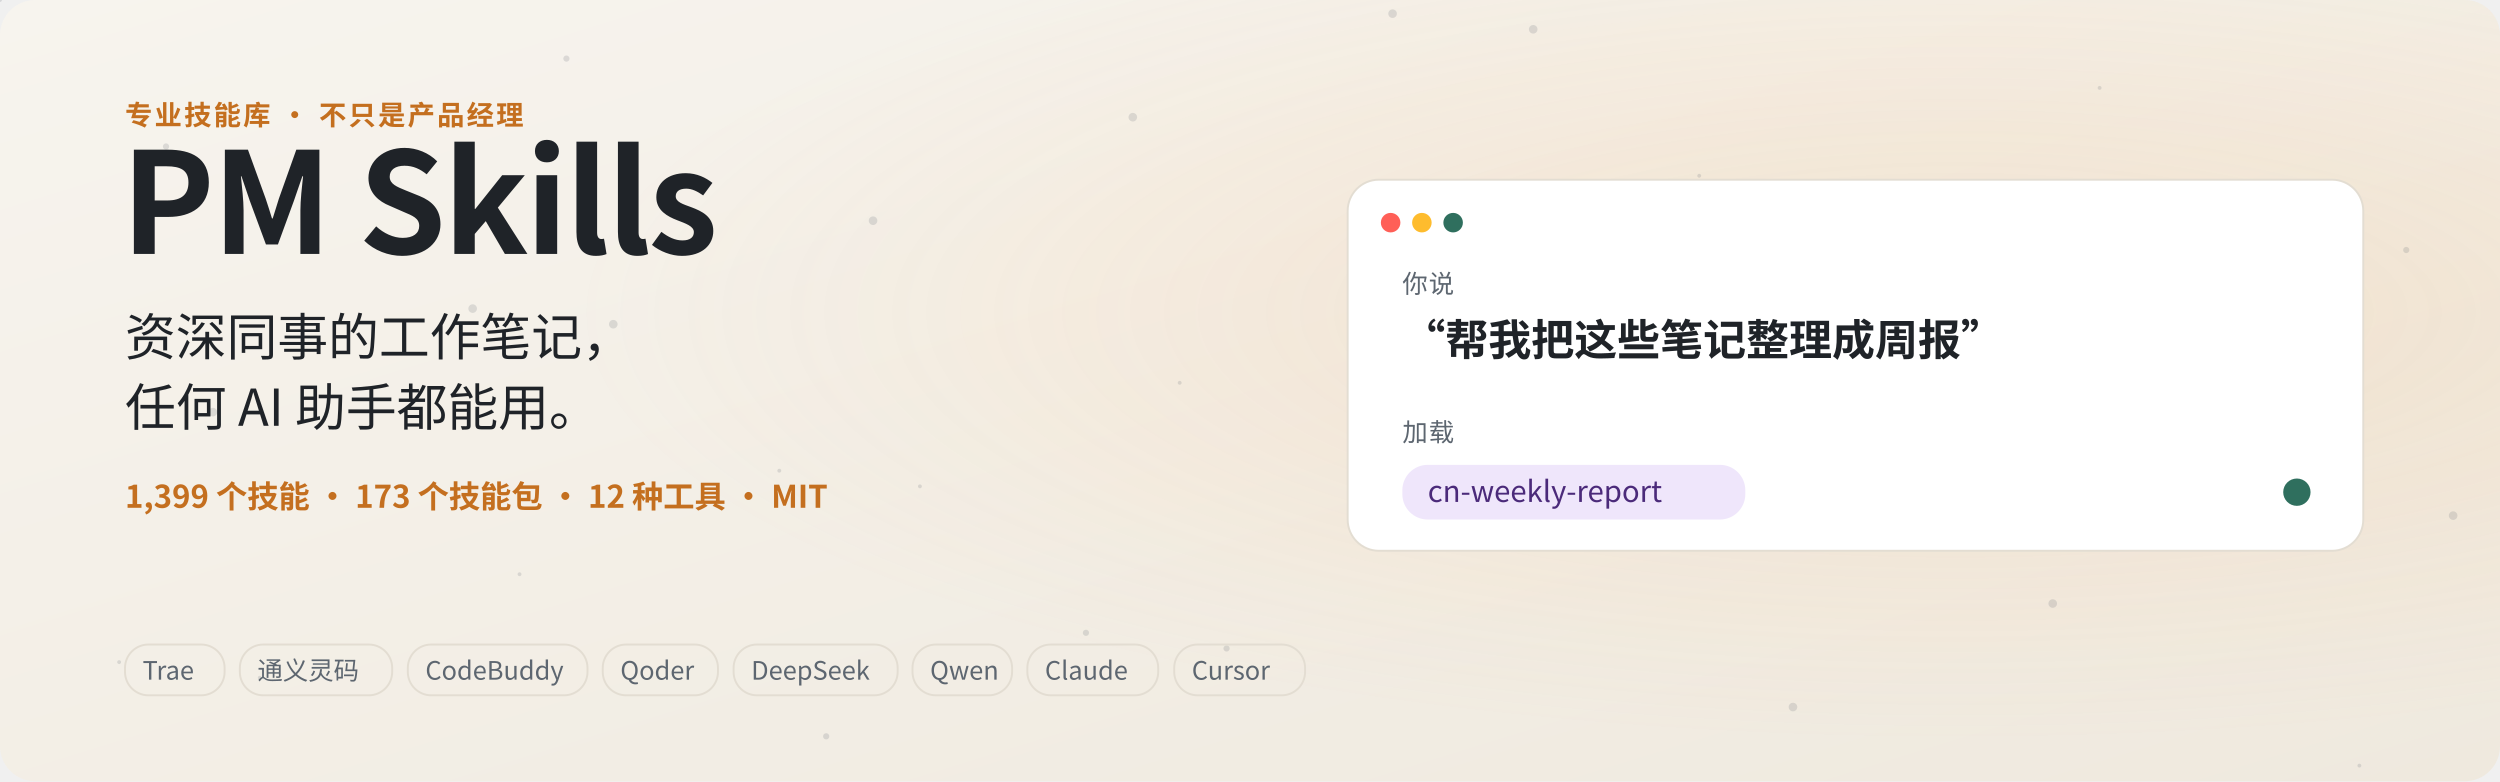
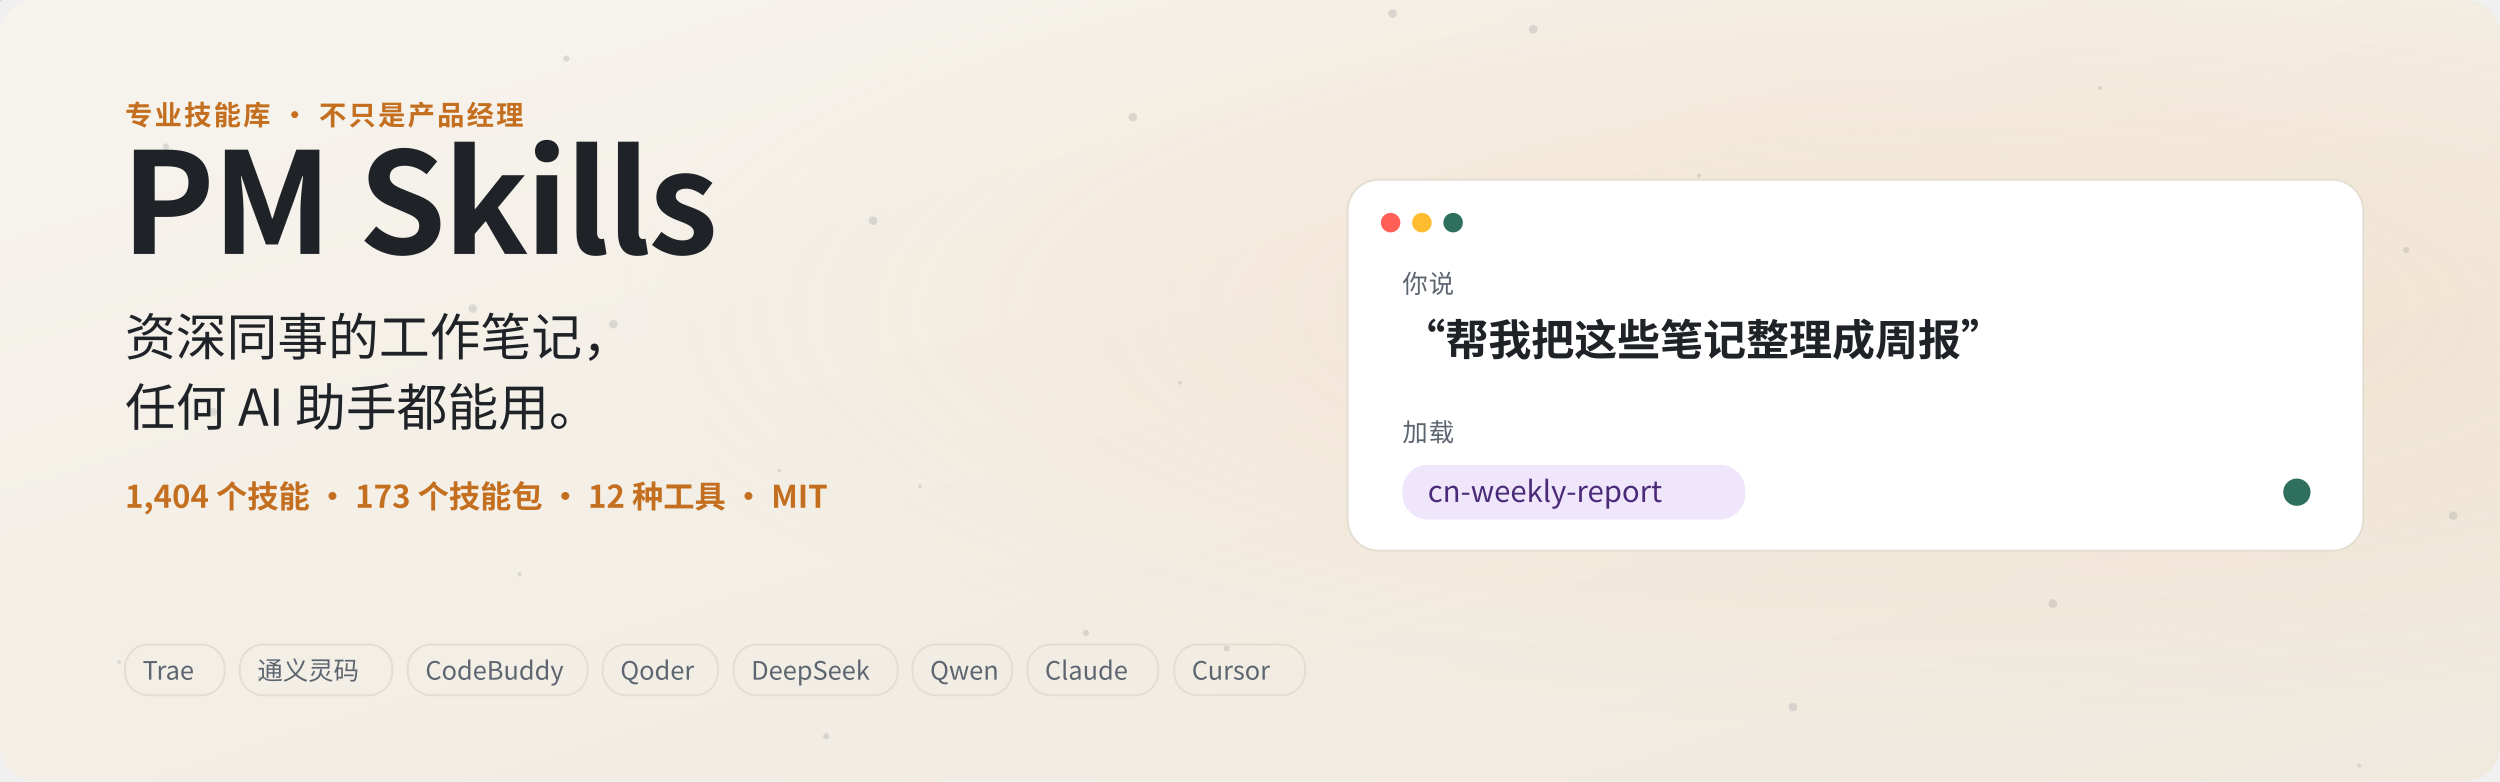
- <svg xmlns="http://www.w3.org/2000/svg" width="1280" height="400" viewBox="0 0 1280 400" role="img" aria-label="PM Skills：1,399 个专业技能，任何 AI 助手都能用">
+ <svg xmlns="http://www.w3.org/2000/svg" width="1280" height="400" viewBox="0 0 1280 400" role="img" aria-label="PM Skills：1,404 个专业技能，任何 AI 助手都能用">
  <defs>
    <radialGradient id="glow" cx="78%" cy="40%" r="55%">
      <stop offset="0" stop-color="#f2a65a" stop-opacity=".16" />
      <stop offset="1" stop-color="#f2a65a" stop-opacity="0" />
    </radialGradient>
    <linearGradient id="bgg" x1="0" y1="0" x2="1" y2="1">
      <stop offset="0" stop-color="#f7f4ee" />
      <stop offset="1" stop-color="#efe9de" />
    </linearGradient>
  </defs>
  <style>
text{font-family:-apple-system,BlinkMacSystemFont,"Segoe UI","PingFang SC","Hiragino Sans","Apple SD Gothic Neo","Noto Sans CJK SC","Malgun Gothic","Microsoft YaHei",sans-serif}
@keyframes s0{0%{opacity:0}2.67%{opacity:1}17.33%{opacity:1}20%{opacity:0}100%{opacity:0}}.s0{opacity:1;animation:s0 15s infinite}@keyframes s1{0%{opacity:0}20%{opacity:0}22.67%{opacity:1}37.33%{opacity:1}40%{opacity:0}100%{opacity:0}}.s1{opacity:0;animation:s1 15s infinite}@keyframes s2{0%{opacity:0}40%{opacity:0}42.67%{opacity:1}57.33%{opacity:1}60%{opacity:0}100%{opacity:0}}.s2{opacity:0;animation:s2 15s infinite}@keyframes s3{0%{opacity:0}60%{opacity:0}62.67%{opacity:1}77.33%{opacity:1}80%{opacity:0}100%{opacity:0}}.s3{opacity:0;animation:s3 15s infinite}@keyframes s4{0%{opacity:0}80%{opacity:0}82.67%{opacity:1}97.33%{opacity:1}100%{opacity:0}100%{opacity:0}}.s4{opacity:0;animation:s4 15s infinite}
@keyframes pulse{0%,100%{opacity:.55}50%{opacity:1}}.pulse{animation:pulse 3s ease-in-out infinite}
@keyframes rise{from{opacity:0;transform:translateY(8px)}to{opacity:1;transform:none}}.rise{animation:rise .9s ease-out both}
@media (prefers-reduced-motion: reduce){.s0{animation:none;opacity:1}.s1{animation:none;opacity:0}.s2{animation:none;opacity:0}.s3{animation:none;opacity:0}.s4{animation:none;opacity:0}.pulse,.rise{animation:none;opacity:1}}
</style>
  <rect width="1280" height="400" rx="18" fill="url(#bgg)" />
  <rect width="1280" height="400" rx="18" fill="url(#glow)" />
  <circle cx="0" cy="0" r="1" fill="#5d6670" opacity=".18" />
  <circle cx="157" cy="83" r="1.6" fill="#5d6670" opacity=".18" />
  <circle cx="314" cy="166" r="2.2" fill="#5d6670" opacity=".18" />
  <circle cx="471" cy="249" r="1" fill="#5d6670" opacity=".18" />
  <circle cx="628" cy="332" r="1.6" fill="#5d6670" opacity=".18" />
  <circle cx="785" cy="15" r="2.2" fill="#5d6670" opacity=".18" />
  <circle cx="942" cy="98" r="1" fill="#5d6670" opacity=".18" />
  <circle cx="1099" cy="181" r="1.6" fill="#5d6670" opacity=".18" />
  <circle cx="1256" cy="264" r="2.2" fill="#5d6670" opacity=".18" />
  <circle cx="133" cy="347" r="1" fill="#5d6670" opacity=".18" />
  <circle cx="290" cy="30" r="1.6" fill="#5d6670" opacity=".18" />
  <circle cx="447" cy="113" r="2.2" fill="#5d6670" opacity=".18" />
  <circle cx="604" cy="196" r="1" fill="#5d6670" opacity=".18" />
  <circle cx="761" cy="279" r="1.6" fill="#5d6670" opacity=".18" />
  <circle cx="918" cy="362" r="2.2" fill="#5d6670" opacity=".18" />
  <circle cx="1075" cy="45" r="1" fill="#5d6670" opacity=".18" />
  <circle cx="1232" cy="128" r="1.6" fill="#5d6670" opacity=".18" />
  <circle cx="109" cy="211" r="2.2" fill="#5d6670" opacity=".18" />
  <circle cx="266" cy="294" r="1" fill="#5d6670" opacity=".18" />
  <circle cx="423" cy="377" r="1.6" fill="#5d6670" opacity=".18" />
  <circle cx="580" cy="60" r="2.2" fill="#5d6670" opacity=".18" />
  <circle cx="737" cy="143" r="1" fill="#5d6670" opacity=".18" />
  <circle cx="894" cy="226" r="1.6" fill="#5d6670" opacity=".18" />
  <circle cx="1051" cy="309" r="2.2" fill="#5d6670" opacity=".18" />
  <circle cx="1208" cy="392" r="1" fill="#5d6670" opacity=".18" />
  <circle cx="85" cy="75" r="1.6" fill="#5d6670" opacity=".18" />
  <circle cx="242" cy="158" r="2.2" fill="#5d6670" opacity=".18" />
  <circle cx="399" cy="241" r="1" fill="#5d6670" opacity=".18" />
  <circle cx="556" cy="324" r="1.6" fill="#5d6670" opacity=".18" />
  <circle cx="713" cy="7" r="2.2" fill="#5d6670" opacity=".18" />
  <circle cx="870" cy="90" r="1" fill="#5d6670" opacity=".18" />
  <circle cx="1027" cy="173" r="1.6" fill="#5d6670" opacity=".18" />
  <circle cx="1184" cy="256" r="2.2" fill="#5d6670" opacity=".18" />
  <circle cx="61" cy="339" r="1" fill="#5d6670" opacity=".18" />
  <g class="rise">
    <text x="64" y="64" font-size="14" font-weight="700" fill="#c46f1f" letter-spacing=".08em">专业技能库 · 不只是产品经理</text>
    <text x="62" y="130" font-size="72" font-weight="800" fill="#1f2328" letter-spacing="-.02em">PM Skills</text>
    <text x="64" y="182" font-size="26" fill="#1f2328">资深同事的工作笔记，</text>
    <text x="64" y="218" font-size="26" fill="#1f2328">任何 AI 助手都能用。</text>
-     <text x="64" y="260" font-size="16" font-weight="600" fill="#c46f1f">1,399 个技能 · 173 个技能包 · 12 种工具 · MIT</text>
+     <text x="64" y="260" font-size="16" font-weight="600" fill="#c46f1f">1,404 个技能 · 173 个技能包 · 12 种工具 · MIT</text>
  </g>
  <rect x="64" y="330" rx="12" height="26" width="51" fill="none" stroke="#e3ddd2" />
  <text x="73" y="348" font-size="13" fill="#5d6670">Trae</text>
  <rect x="122.8" y="330" rx="12" height="26" width="78" fill="none" stroke="#e3ddd2" />
  <text x="131.8" y="348" font-size="13" fill="#5d6670">通义灵码</text>
  <rect x="208.8" y="330" rx="12" height="26" width="92" fill="none" stroke="#e3ddd2" />
  <text x="217.8" y="348" font-size="13" fill="#5d6670">CodeBuddy</text>
  <rect x="308.6" y="330" rx="12" height="26" width="59" fill="none" stroke="#e3ddd2" />
  <text x="317.6" y="348" font-size="13" fill="#5d6670">Qoder</text>
  <rect x="375.6" y="330" rx="12" height="26" width="84" fill="none" stroke="#e3ddd2" />
  <text x="384.6" y="348" font-size="13" fill="#5d6670">DeepSeek</text>
  <rect x="467.2" y="330" rx="12" height="26" width="51" fill="none" stroke="#e3ddd2" />
  <text x="476.2" y="348" font-size="13" fill="#5d6670">Qwen</text>
  <rect x="526" y="330" rx="12" height="26" width="67" fill="none" stroke="#e3ddd2" />
  <text x="535" y="348" font-size="13" fill="#5d6670">Claude</text>
  <rect x="601.2" y="330" rx="12" height="26" width="67" fill="none" stroke="#e3ddd2" />
  <text x="610.2" y="348" font-size="13" fill="#5d6670">Cursor</text>
  <g>
    <rect x="690" y="92" width="520" height="190" rx="16" fill="#ffffff" stroke="#e3ddd2" />
    <circle cx="712" cy="114" r="5" fill="#ff5f57" />
    <circle cx="728" cy="114" r="5" fill="#febc2e" />
    <circle class="pulse" cx="744" cy="114" r="5" fill="#2f6f5e" />
    <g class="s0">
      <text x="718" y="150" font-size="13" fill="#5d6670" letter-spacing=".04em">你说</text>
      <text x="718" y="182" font-size="22" font-weight="600" fill="#1f2328">“帮我把这些笔记整理成周报”</text>
      <text x="718" y="226" font-size="13" fill="#5d6670" letter-spacing=".04em">加载</text>
      <rect x="718" y="238" rx="13" height="28" width="175.6" fill="#efe6fb" />
      <text x="731" y="257" font-size="15" font-family="ui-monospace,SFMono-Regular,Menlo,monospace" fill="#4b2a7a">cn-weekly-report</text>
      <circle cx="1176" cy="252" r="7" fill="#2f6f5e" />
    </g>
    <g class="s1">
      <text x="718" y="150" font-size="13" fill="#5d6670" letter-spacing=".04em">你说</text>
      <text x="718" y="182" font-size="22" font-weight="600" fill="#1f2328">“公司要裁我，能拿多少补偿？”</text>
      <text x="718" y="226" font-size="13" fill="#5d6670" letter-spacing=".04em">加载</text>
      <rect x="718" y="238" rx="13" height="28" width="242.8" fill="#efe6fb" />
      <text x="731" y="257" font-size="15" font-family="ui-monospace,SFMono-Regular,Menlo,monospace" fill="#4b2a7a">cn-severance-calculator</text>
      <circle cx="1176" cy="252" r="7" fill="#2f6f5e" />
    </g>
    <g class="s2">
      <text x="718" y="150" font-size="13" fill="#5d6670" letter-spacing=".04em">你说</text>
      <text x="718" y="182" font-size="22" font-weight="600" fill="#1f2328">“下周三要开家长会”</text>
      <text x="718" y="226" font-size="13" fill="#5d6670" letter-spacing=".04em">加载</text>
      <rect x="718" y="238" rx="13" height="28" width="185.2" fill="#efe6fb" />
      <text x="731" y="257" font-size="15" font-family="ui-monospace,SFMono-Regular,Menlo,monospace" fill="#4b2a7a">cn-parent-meeting</text>
      <circle cx="1176" cy="252" r="7" fill="#2f6f5e" />
    </g>
    <g class="s3">
      <text x="718" y="150" font-size="13" fill="#5d6670" letter-spacing=".04em">你说</text>
      <text x="718" y="182" font-size="22" font-weight="600" fill="#1f2328">“帮我回一封询盘”</text>
      <text x="718" y="226" font-size="13" fill="#5d6670" letter-spacing=".04em">加载</text>
      <rect x="718" y="238" rx="13" height="28" width="175.6" fill="#efe6fb" />
      <text x="731" y="257" font-size="15" font-family="ui-monospace,SFMono-Regular,Menlo,monospace" fill="#4b2a7a">cn-inquiry-reply</text>
      <circle cx="1176" cy="252" r="7" fill="#2f6f5e" />
    </g>
    <g class="s4">
      <text x="718" y="150" font-size="13" fill="#5d6670" letter-spacing=".04em">你说</text>
      <text x="718" y="182" font-size="22" font-weight="600" fill="#1f2328">“这份合同有没有坑？”</text>
      <text x="718" y="226" font-size="13" fill="#5d6670" letter-spacing=".04em">加载</text>
      <rect x="718" y="238" rx="13" height="28" width="271.6" fill="#efe6fb" />
      <text x="731" y="257" font-size="15" font-family="ui-monospace,SFMono-Regular,Menlo,monospace" fill="#4b2a7a">cn-labour-contract-decoder</text>
      <circle cx="1176" cy="252" r="7" fill="#2f6f5e" />
    </g>
  </g>
</svg>
